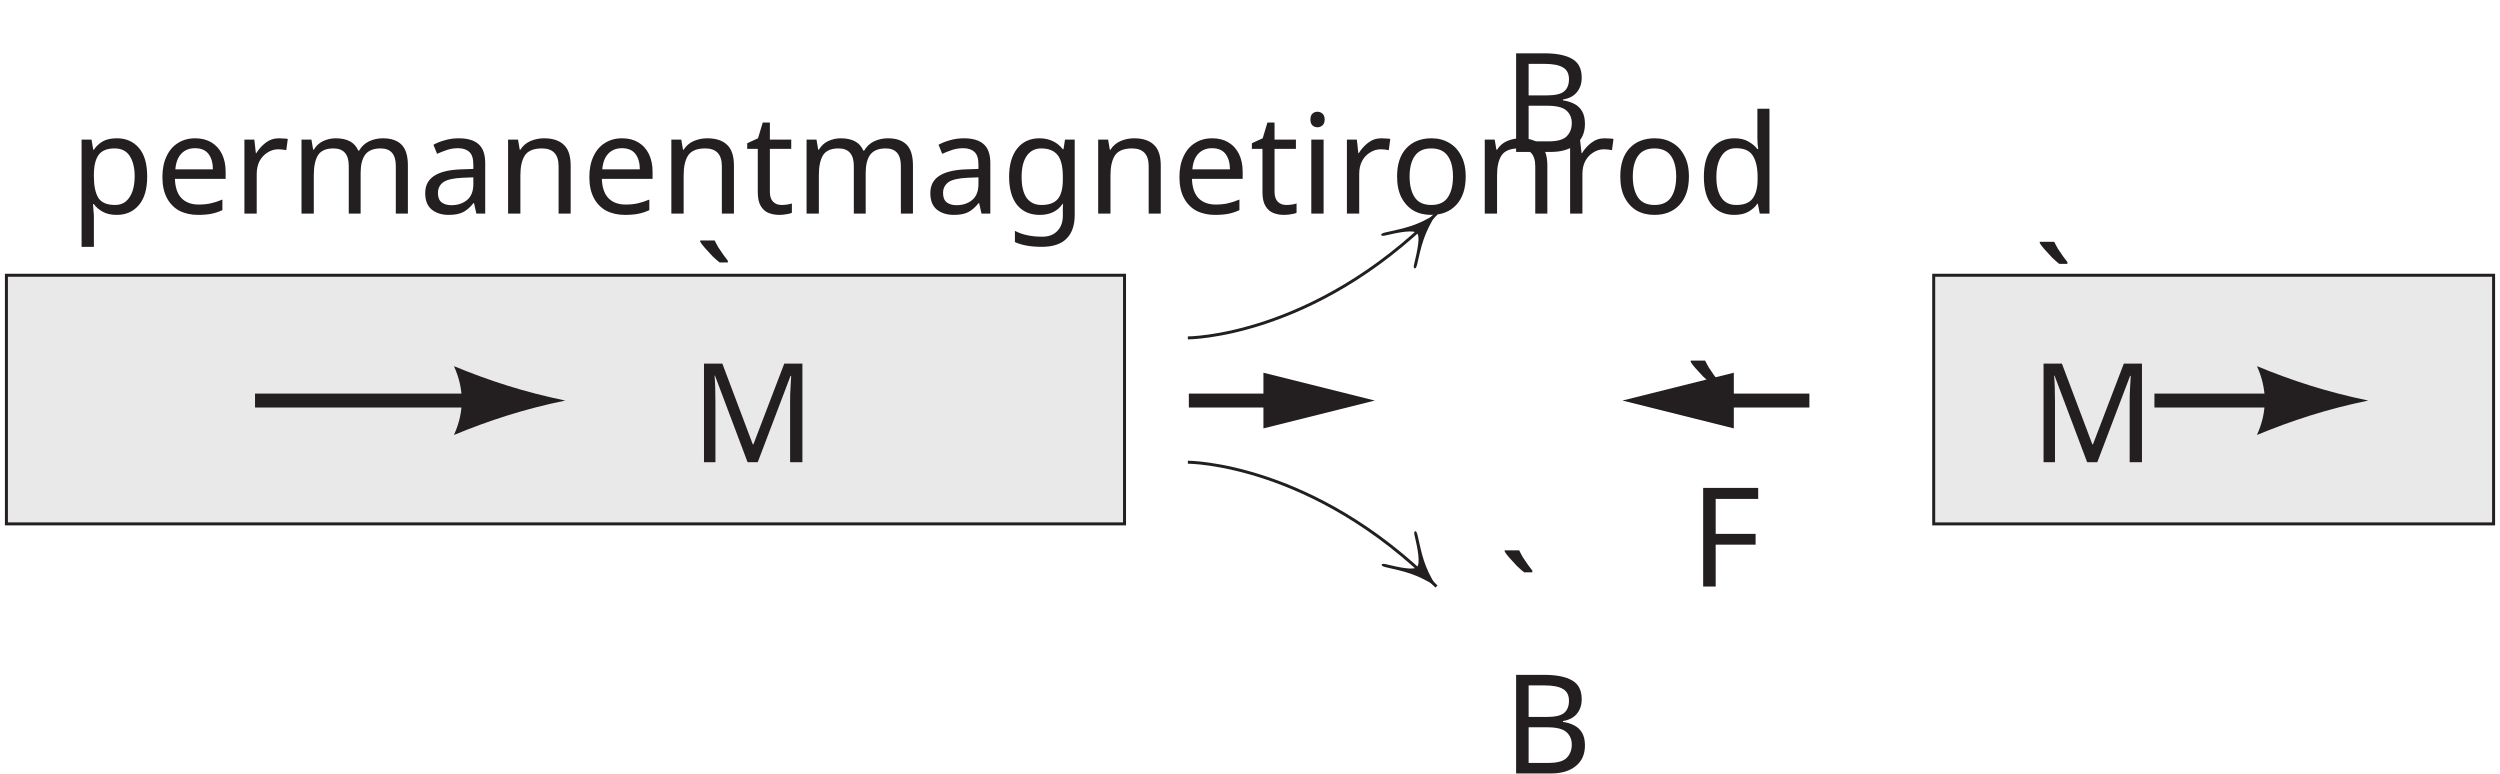
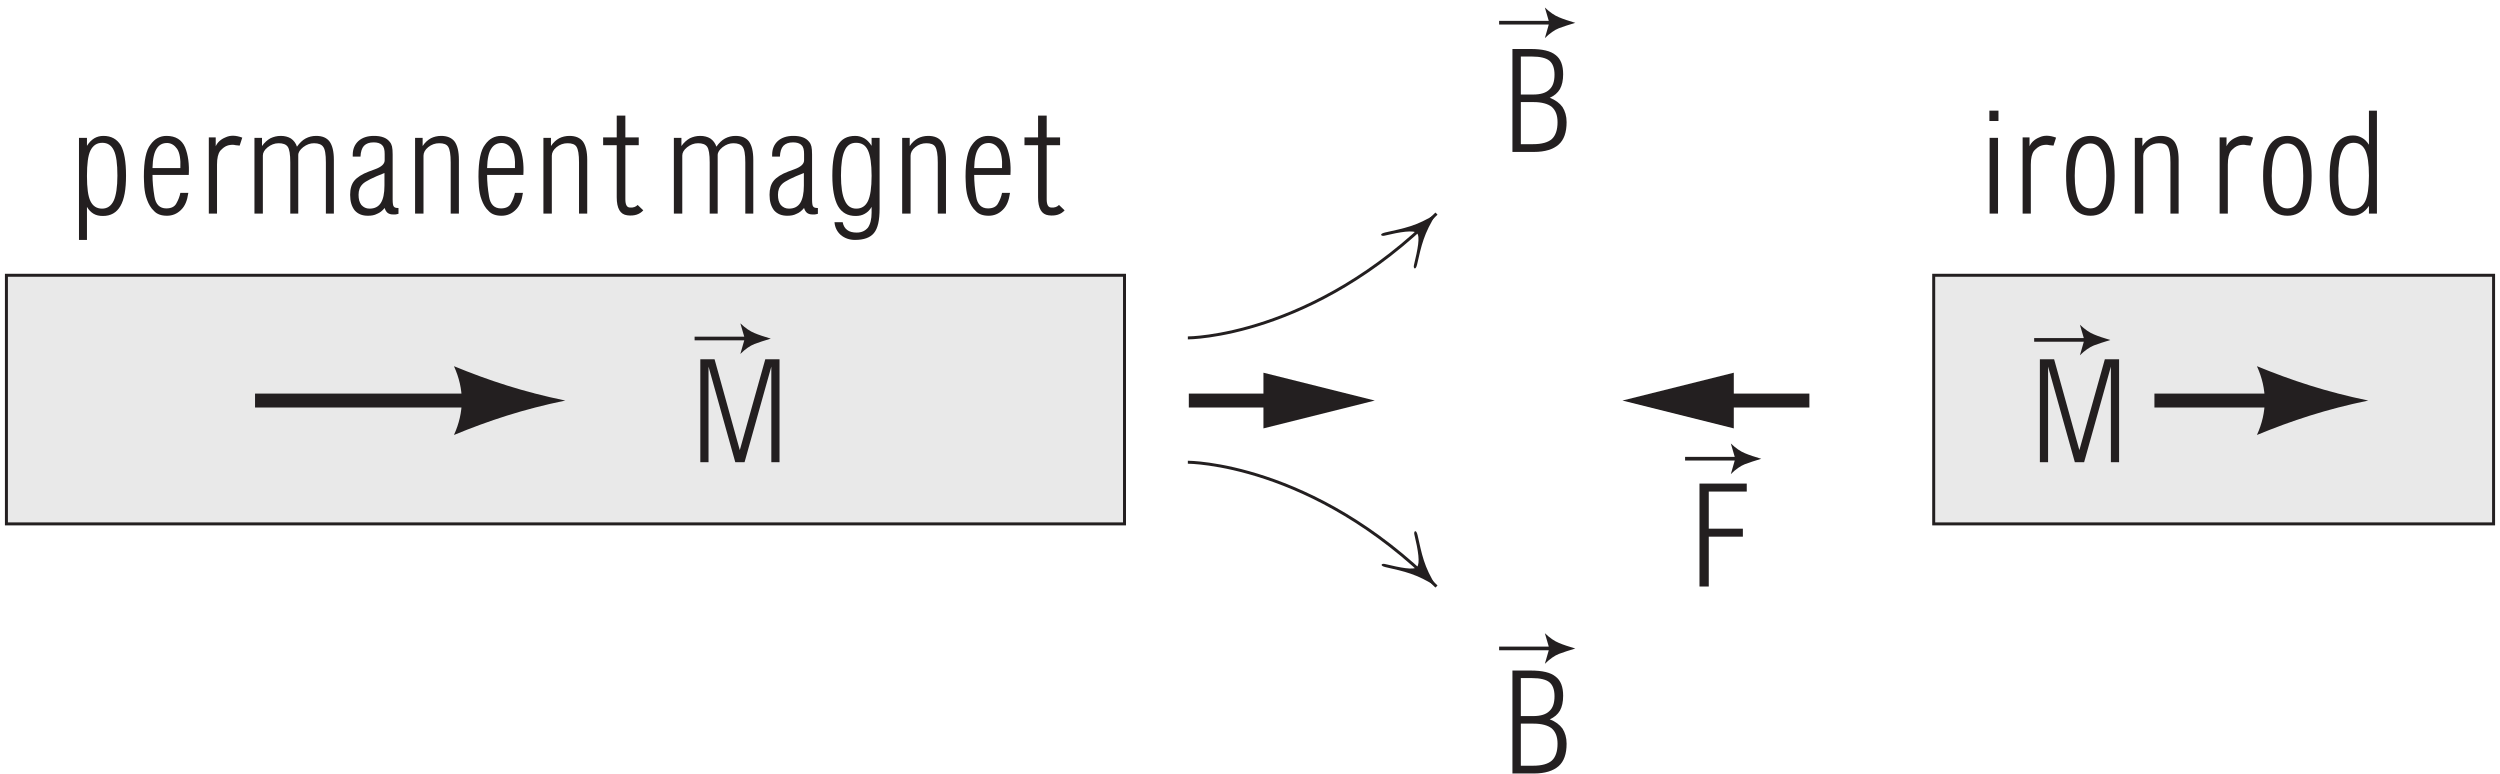
- <svg xmlns="http://www.w3.org/2000/svg" version="1.1" id="svg2" xml:space="preserve" width="241.333" height="74.667" viewBox="0 0 241.333 74.667">
-   <defs id="defs6" />
-   <g id="g8" transform="matrix(1.333333,0,0,-1.333333,0,74.66667)">
-     <g id="g10" transform="scale(0.1)">
-       <path d="M 4.641,360.719 H 814.16 V 180.711 H 4.641 v 180.008" style="fill:#e9e9e9;fill-opacity:1;fill-rule:evenodd;stroke:none" id="path12" />
-       <path d="M 4.641,360.719 H 814.16 V 180.711 H 4.641 Z" style="fill:none;stroke:#231f20;stroke-width:2.16;stroke-linecap:butt;stroke-linejoin:miter;stroke-miterlimit:2.613;stroke-dasharray:none;stroke-opacity:1" id="path14" />
-       <path d="M 386.461,270 H 184.645" style="fill:none;stroke:#231f20;stroke-width:10.08;stroke-linecap:butt;stroke-linejoin:miter;stroke-miterlimit:2.613;stroke-dasharray:none;stroke-opacity:1" id="path16" />
-       <path d="m 409.281,270 c -30.242,6.23 -55.402,14.516 -80.621,24.898 7.559,-16.632 7.539,-33.222 0,-49.816 25.199,10.383 50.379,18.711 80.621,24.918" style="fill:#231f20;fill-opacity:1;fill-rule:evenodd;stroke:none" id="path18" />
-       <path d="m 1400,360.719 h 405.36 V 180.695 H 1400 v 180.024" style="fill:#e9e9e9;fill-opacity:1;fill-rule:evenodd;stroke:none" id="path20" />
-       <path d="m 1400,360.719 h 405.36 V 180.695 H 1400 Z" style="fill:none;stroke:#231f20;stroke-width:2.16;stroke-linecap:butt;stroke-linejoin:miter;stroke-miterlimit:2.613;stroke-dasharray:none;stroke-opacity:1" id="path22" />
-       <path d="M 1691.82,270 H 1559.8" style="fill:none;stroke:#231f20;stroke-width:10.08;stroke-linecap:butt;stroke-linejoin:miter;stroke-miterlimit:2.613;stroke-dasharray:none;stroke-opacity:1" id="path24" />
-       <path d="m 1714.64,270 c -30.24,6.23 -55.4,14.516 -80.62,24.898 7.56,-16.632 7.54,-33.222 0,-49.816 25.2,10.383 50.38,18.711 80.62,24.918" style="fill:#231f20;fill-opacity:1;fill-rule:evenodd;stroke:none" id="path26" />
-       <path d="M 1195.99,270 H 1310" style="fill:none;stroke:#231f20;stroke-width:10.08;stroke-linecap:butt;stroke-linejoin:miter;stroke-miterlimit:2.613;stroke-dasharray:none;stroke-opacity:1" id="path28" />
-       <path d="m 1174.64,270 80.64,-20.16 v 40.32 z" style="fill:#231f20;fill-opacity:1;fill-rule:evenodd;stroke:none" id="path30" />
-       <path d="M 974.012,270 H 860.719" style="fill:none;stroke:#231f20;stroke-width:10.08;stroke-linecap:butt;stroke-linejoin:miter;stroke-miterlimit:2.613;stroke-dasharray:none;stroke-opacity:1" id="path32" />
-       <path d="m 995.359,270 -80.64,20.16 v -40.32 z" style="fill:#231f20;fill-opacity:1;fill-rule:evenodd;stroke:none" id="path34" />
-       <path d="m 1040,405.359 c -90,-90 -180,-90 -180,-90" style="fill:none;stroke:#231f20;stroke-width:2.16;stroke-linecap:butt;stroke-linejoin:miter;stroke-miterlimit:2.613;stroke-dasharray:none;stroke-opacity:1" id="path36" />
-       <path d="m 1025.87,391.23 c 2.41,-2.406 0.6,-11.542 -2.21,-23.246 -0.55,-2.328 1.27,-4.062 2.33,0.524 3.16,13.859 4.81,22.297 14.01,36.851 -14.54,-9.211 -23.32,-10.519 -37.18,-13.683 -4.601,-1.043 -2.847,-2.883 -0.55,-2.324 11.73,2.808 21.21,4.277 23.6,1.878" style="fill:#231f20;fill-opacity:1;fill-rule:evenodd;stroke:none" id="path38" />
-       <path d="m 1040,135.359 c -90,90 -180,90 -180,90" style="fill:none;stroke:#231f20;stroke-width:2.16;stroke-linecap:butt;stroke-linejoin:miter;stroke-miterlimit:2.613;stroke-dasharray:none;stroke-opacity:1" id="path40" />
-       <path d="m 1025.87,149.488 c -2.41,-2.41 -11.54,-0.601 -23.25,2.207 -2.32,0.555 -4.061,-1.265 0.53,-2.324 13.85,-3.164 22.3,-4.816 36.85,-14.012 -9.21,14.543 -10.52,23.321 -13.69,37.176 -1.04,4.61 -2.88,2.852 -2.32,0.559 2.81,-11.731 4.28,-21.211 1.88,-23.606" style="fill:#231f20;fill-opacity:1;fill-rule:evenodd;stroke:none" id="path42" />
-       <g id="g44" transform="scale(10)">
-         <text transform="matrix(1,0,0,-1,108.797,45)" style="font-variant:normal;font-weight:normal;font-size:10px;font-family:Swis721LtCnBT;-inkscape-font-specification:Swis721LtCnBT;writing-mode:lr-tb;fill:#231f20;fill-opacity:1;fill-rule:nonzero;stroke:none" id="text68">
-           <tspan x="0" y="0" id="tspan46">B</tspan>
-           <tspan x="-0.261" y="-8.8" id="tspan48">`</tspan>
-           <tspan x="0" y="45" id="tspan50">B</tspan>
-           <tspan x="-0.261" y="36.5" id="tspan52">`</tspan>
-           <tspan x="13.543" y="31.464" id="tspan54">F</tspan>
-           <tspan x="13.203" y="22.764" id="tspan56">`</tspan>
-           <tspan x="-58.797" y="22.464" id="tspan58">M</tspan>
-           <tspan x="-58.508" y="14.064" id="tspan60">`</tspan>
-           <tspan x="38.187" y="22.464" id="tspan62">M</tspan>
-           <tspan x="38.476" y="14.164" id="tspan64">`</tspan>
-           <tspan x="-103.735 -98.834 -94.304 -91 -83.681 -79.37 -74.609 -70.079 -65.318 -60.634 -53.316 -49.005 -44.105 -39.344 -34.813 34.454 37.016 40.32 45.139 51.279 54.583 59.402" y="4.464" id="tspan66">permanentmagnetironrod</tspan>
-         </text>
+ <svg xmlns="http://www.w3.org/2000/svg" xmlns:xlink="http://www.w3.org/1999/xlink" width="181pt" height="56pt" viewBox="0 0 181 56">
+   <defs>
+     <g>
+       <g id="glyph-0-0">
+         <path d="M 0.703 0 L 0.703 -7.453 L 2.016 -7.453 C 2.875 -7.453 3.469 -7.312 3.828 -7.016 C 4.203 -6.734 4.375 -6.266 4.375 -5.625 C 4.375 -5.188 4.297 -4.828 4.141 -4.547 C 3.984 -4.281 3.734 -4.062 3.406 -3.922 C 3.812 -3.766 4.125 -3.531 4.328 -3.25 C 4.516 -2.953 4.625 -2.594 4.625 -2.156 C 4.625 -1.422 4.438 -0.875 4.047 -0.531 C 3.656 -0.188 3.062 0 2.266 0 Z M 1.312 -0.562 L 2.188 -0.562 C 2.828 -0.562 3.281 -0.688 3.562 -0.938 C 3.828 -1.188 3.969 -1.594 3.969 -2.156 C 3.969 -2.656 3.828 -3.016 3.547 -3.266 C 3.266 -3.484 2.828 -3.609 2.234 -3.609 L 1.312 -3.609 Z M 1.312 -4.156 L 2.203 -4.156 C 2.75 -4.156 3.141 -4.281 3.375 -4.516 C 3.625 -4.734 3.75 -5.094 3.75 -5.594 C 3.75 -6.062 3.625 -6.406 3.375 -6.609 C 3.141 -6.797 2.719 -6.906 2.125 -6.906 L 1.312 -6.906 Z M 1.312 -4.156 " />
+       </g>
+       <g id="glyph-0-1">
+         <path d="M 5.516 -0.547 C 5.047 -0.406 4.656 -0.281 4.328 -0.156 C 4.016 -0.031 3.672 0.203 3.312 0.562 L 3.594 -0.422 L 0 -0.422 L 0 -0.688 L 3.594 -0.688 L 3.312 -1.656 C 3.672 -1.312 4.016 -1.078 4.328 -0.953 C 4.656 -0.812 5.047 -0.688 5.516 -0.547 Z M 5.516 -0.547 " />
+       </g>
+       <g id="glyph-0-2">
+         <path d="M 0.703 0 L 0.703 -7.453 L 4.125 -7.453 L 4.125 -6.875 L 1.375 -6.875 L 1.375 -4.188 L 3.844 -4.188 L 3.844 -3.609 L 1.375 -3.609 L 1.375 0 Z M 0.703 0 " />
+       </g>
+       <g id="glyph-0-3">
+         <path d="M 0.703 0 L 0.703 -7.453 L 1.734 -7.453 L 3.562 -0.875 L 5.406 -7.453 L 6.438 -7.453 L 6.438 0 L 5.844 0 L 5.844 -6.922 L 3.906 0 L 3.234 0 L 1.297 -6.922 L 1.297 0 Z M 0.703 0 " />
+       </g>
+       <g id="glyph-0-4">
+         <path d="M 1.234 -2.719 C 1.234 -1.859 1.312 -1.266 1.484 -0.906 C 1.656 -0.547 1.938 -0.359 2.328 -0.359 C 2.703 -0.359 2.984 -0.547 3.172 -0.938 C 3.344 -1.312 3.438 -1.938 3.438 -2.75 C 3.438 -3.594 3.359 -4.203 3.188 -4.562 C 3.016 -4.938 2.734 -5.125 2.344 -5.125 C 1.953 -5.125 1.672 -4.938 1.484 -4.562 C 1.312 -4.203 1.234 -3.594 1.234 -2.719 Z M 0.656 1.906 L 0.656 -5.484 L 1.234 -5.484 L 1.234 -4.906 C 1.391 -5.156 1.562 -5.328 1.766 -5.453 C 1.953 -5.562 2.172 -5.625 2.422 -5.625 C 3 -5.625 3.406 -5.391 3.688 -4.938 C 3.938 -4.484 4.062 -3.75 4.062 -2.75 C 4.062 -1.766 3.938 -1.031 3.656 -0.547 C 3.375 -0.062 2.953 0.172 2.391 0.172 C 2.125 0.172 1.906 0.125 1.719 0.016 C 1.531 -0.094 1.359 -0.266 1.234 -0.484 L 1.234 1.906 Z M 0.656 1.906 " />
+       </g>
+       <g id="glyph-0-5">
+         <path d="M 3.094 -3.297 C 3.125 -3.938 3.047 -4.406 2.859 -4.688 C 2.672 -4.953 2.438 -5.094 2.172 -5.109 C 1.828 -5.125 1.562 -4.984 1.391 -4.719 C 1.203 -4.453 1.094 -3.984 1.078 -3.297 Z M 0.453 -2.672 C 0.453 -3.812 0.609 -4.594 0.938 -5 C 1.234 -5.422 1.625 -5.625 2.094 -5.625 C 2.75 -5.625 3.203 -5.344 3.438 -4.797 C 3.656 -4.25 3.75 -3.578 3.703 -2.797 L 1.078 -2.797 C 1.078 -2.312 1.125 -1.797 1.219 -1.234 C 1.312 -0.656 1.609 -0.375 2.078 -0.375 C 2.438 -0.375 2.688 -0.5 2.812 -0.75 C 2.953 -1 3.047 -1.25 3.094 -1.5 L 3.672 -1.5 C 3.594 -0.953 3.438 -0.547 3.141 -0.266 C 2.859 0.016 2.516 0.156 2.125 0.156 C 1.719 0.156 1.406 0.047 1.188 -0.188 C 0.953 -0.406 0.797 -0.688 0.688 -0.984 C 0.562 -1.297 0.516 -1.609 0.484 -1.922 C 0.469 -2.234 0.453 -2.484 0.453 -2.672 Z M 0.453 -2.672 " />
+       </g>
+       <g id="glyph-0-6">
+         <path d="M 0.625 -5.516 L 1.125 -5.516 L 1.125 -4.875 C 1.25 -5.156 1.484 -5.375 1.828 -5.516 C 2.188 -5.688 2.578 -5.672 3.047 -5.5 L 2.859 -4.922 C 2.844 -4.922 2.734 -4.938 2.562 -4.953 C 2.406 -5 2.203 -4.984 2.016 -4.938 C 1.797 -4.875 1.625 -4.734 1.453 -4.547 C 1.297 -4.344 1.219 -4.016 1.219 -3.547 L 1.219 0 L 0.625 0 Z M 0.625 -5.516 " />
+       </g>
+       <g id="glyph-0-7">
+         <path d="M 0.625 0 L 0.625 -5.484 L 1.172 -5.484 L 1.172 -4.891 C 1.344 -5.141 1.562 -5.328 1.781 -5.453 C 2.016 -5.562 2.25 -5.625 2.531 -5.625 C 2.812 -5.625 3.062 -5.562 3.266 -5.438 C 3.469 -5.297 3.625 -5.094 3.703 -4.844 C 3.891 -5.109 4.094 -5.312 4.328 -5.438 C 4.562 -5.562 4.812 -5.625 5.094 -5.625 C 5.547 -5.625 5.859 -5.484 6.062 -5.219 C 6.266 -4.938 6.375 -4.5 6.375 -3.891 L 6.375 0 L 5.797 0 L 5.797 -3.703 C 5.797 -4.297 5.734 -4.672 5.594 -4.844 C 5.484 -5 5.266 -5.094 4.938 -5.094 C 4.656 -5.094 4.406 -5 4.156 -4.812 C 3.922 -4.625 3.797 -4.438 3.797 -4.234 L 3.797 0 L 3.219 0 L 3.219 -3.703 C 3.219 -4.297 3.156 -4.672 3.031 -4.844 C 2.906 -5.016 2.688 -5.094 2.375 -5.094 C 2.078 -5.094 1.812 -4.984 1.578 -4.797 C 1.344 -4.609 1.234 -4.406 1.234 -4.203 L 1.234 0 Z M 0.625 0 " />
+       </g>
+       <g id="glyph-0-8">
+         <path d="M 3.734 0.016 C 3.656 0.047 3.562 0.047 3.516 0.062 C 3.453 0.062 3.391 0.062 3.328 0.062 C 3.188 0.062 3.062 0.031 2.953 -0.047 C 2.859 -0.125 2.781 -0.234 2.734 -0.406 C 2.562 -0.203 2.391 -0.062 2.188 0.016 C 1.984 0.125 1.766 0.156 1.516 0.156 C 1.109 0.156 0.797 0.031 0.562 -0.234 C 0.344 -0.516 0.234 -0.875 0.234 -1.359 C 0.234 -1.781 0.328 -2.125 0.531 -2.375 C 0.734 -2.625 1.094 -2.859 1.594 -3.047 C 1.703 -3.094 1.844 -3.141 2.016 -3.203 C 2.5 -3.375 2.734 -3.594 2.734 -3.859 L 2.734 -4.312 C 2.734 -4.609 2.688 -4.828 2.547 -4.953 C 2.422 -5.094 2.203 -5.156 1.938 -5.156 C 1.625 -5.156 1.406 -5.078 1.234 -4.906 C 1.078 -4.734 1 -4.469 0.984 -4.125 L 0.422 -4.125 L 0.422 -4.25 C 0.422 -4.672 0.562 -5 0.828 -5.25 C 1.109 -5.5 1.484 -5.625 1.953 -5.625 C 2.219 -5.625 2.453 -5.594 2.656 -5.516 C 2.828 -5.453 2.984 -5.344 3.094 -5.203 C 3.188 -5.094 3.234 -4.984 3.266 -4.859 C 3.297 -4.719 3.312 -4.531 3.312 -4.281 L 3.312 -1.016 C 3.312 -0.734 3.344 -0.562 3.391 -0.516 C 3.438 -0.438 3.547 -0.406 3.688 -0.406 L 3.734 -0.406 Z M 2.719 -2.938 C 1.875 -2.609 1.344 -2.344 1.141 -2.141 C 0.938 -1.938 0.844 -1.688 0.844 -1.359 C 0.844 -1.047 0.906 -0.812 1.047 -0.625 C 1.203 -0.453 1.391 -0.359 1.641 -0.359 C 2.016 -0.359 2.281 -0.5 2.453 -0.766 C 2.625 -1.031 2.719 -1.453 2.719 -2.031 Z M 2.719 -2.938 " />
+       </g>
+       <g id="glyph-0-9">
+         <path d="M 3.203 0 L 3.203 -3.703 C 3.203 -4.281 3.141 -4.656 3.016 -4.844 C 2.906 -5.016 2.688 -5.094 2.375 -5.094 C 2.078 -5.094 1.812 -5 1.578 -4.812 C 1.344 -4.625 1.234 -4.406 1.234 -4.188 L 1.234 0 L 0.625 0 L 0.625 -5.484 L 1.172 -5.484 L 1.172 -4.891 C 1.344 -5.156 1.547 -5.328 1.766 -5.453 C 1.984 -5.562 2.234 -5.625 2.516 -5.625 C 2.953 -5.625 3.281 -5.484 3.484 -5.219 C 3.688 -4.938 3.797 -4.5 3.797 -3.891 L 3.797 0 Z M 3.203 0 " />
+       </g>
+       <g id="glyph-0-10">
+         <path d="M 1.172 -7.094 L 1.797 -7.094 L 1.797 -5.516 L 2.766 -5.516 L 2.766 -4.953 L 1.797 -4.953 L 1.797 -1.031 C 1.797 -0.641 1.906 -0.438 2.141 -0.438 C 2.375 -0.422 2.547 -0.484 2.688 -0.625 L 3.094 -0.234 C 2.828 0.062 2.438 0.188 1.938 0.125 C 1.422 0.062 1.172 -0.375 1.172 -1.188 L 1.172 -4.953 L 0.188 -4.953 L 0.188 -5.516 L 1.172 -5.516 Z M 1.172 -7.094 " />
+       </g>
+       <g id="glyph-0-11">
+         <path d="M 3.312 -2.734 C 3.312 -3.594 3.219 -4.203 3.047 -4.578 C 2.875 -4.953 2.594 -5.125 2.188 -5.125 C 1.812 -5.125 1.531 -4.953 1.359 -4.562 C 1.188 -4.203 1.094 -3.594 1.094 -2.75 C 1.094 -1.938 1.188 -1.312 1.375 -0.938 C 1.547 -0.547 1.828 -0.359 2.203 -0.359 C 2.594 -0.359 2.875 -0.547 3.047 -0.906 C 3.219 -1.266 3.312 -1.875 3.312 -2.734 Z M 3.312 -0.484 C 3.188 -0.266 3.016 -0.094 2.812 0.016 C 2.625 0.125 2.406 0.172 2.156 0.172 C 1.578 0.172 1.156 -0.062 0.875 -0.547 C 0.609 -1.031 0.469 -1.766 0.469 -2.75 C 0.469 -3.75 0.594 -4.484 0.859 -4.938 C 1.125 -5.406 1.547 -5.625 2.125 -5.625 C 2.375 -5.625 2.578 -5.562 2.781 -5.453 C 2.969 -5.344 3.156 -5.156 3.312 -4.906 L 3.312 -5.484 L 3.891 -5.484 L 3.891 -0.375 C 3.891 0.484 3.766 1.062 3.484 1.406 C 3.219 1.734 2.766 1.906 2.109 1.906 C 1.703 1.906 1.359 1.781 1.078 1.547 C 0.812 1.312 0.656 1 0.625 0.625 L 1.219 0.625 C 1.266 0.875 1.375 1.062 1.547 1.188 C 1.703 1.312 1.938 1.375 2.234 1.375 C 2.594 1.375 2.844 1.25 3.047 1.016 C 3.219 0.766 3.312 0.406 3.312 -0.062 Z M 3.312 -0.484 " />
+       </g>
+       <g id="glyph-0-12">
+         <path d="M 0.781 -7.453 L 1.438 -7.453 L 1.438 -6.703 L 0.781 -6.703 Z M 0.797 -5.484 L 1.406 -5.484 L 1.406 0 L 0.797 0 Z M 0.797 -5.484 " />
+       </g>
+       <g id="glyph-0-13">
+         <path d="M 1.094 -2.734 C 1.094 -1.953 1.188 -1.375 1.375 -0.969 C 1.562 -0.578 1.859 -0.375 2.234 -0.375 C 2.594 -0.375 2.891 -0.578 3.078 -0.984 C 3.266 -1.375 3.375 -1.953 3.375 -2.734 C 3.375 -3.5 3.266 -4.094 3.078 -4.484 C 2.891 -4.875 2.594 -5.078 2.234 -5.078 C 1.859 -5.078 1.562 -4.875 1.375 -4.484 C 1.188 -4.094 1.094 -3.5 1.094 -2.734 Z M 0.469 -2.734 C 0.469 -3.688 0.609 -4.422 0.906 -4.906 C 1.203 -5.375 1.641 -5.625 2.234 -5.625 C 2.812 -5.625 3.266 -5.375 3.547 -4.906 C 3.844 -4.422 3.984 -3.688 3.984 -2.734 C 3.984 -1.766 3.844 -1.047 3.547 -0.562 C 3.266 -0.094 2.812 0.156 2.234 0.156 C 1.641 0.156 1.203 -0.094 0.906 -0.562 C 0.609 -1.047 0.469 -1.766 0.469 -2.734 Z M 0.469 -2.734 " />
+       </g>
+       <g id="glyph-0-14">
+         <path d="M 3.312 -2.75 C 3.312 -3.609 3.219 -4.219 3.047 -4.578 C 2.875 -4.938 2.594 -5.125 2.203 -5.125 C 1.828 -5.125 1.547 -4.938 1.375 -4.547 C 1.188 -4.156 1.094 -3.547 1.094 -2.734 C 1.094 -1.891 1.188 -1.281 1.359 -0.906 C 1.531 -0.547 1.812 -0.344 2.188 -0.344 C 2.594 -0.344 2.875 -0.547 3.047 -0.906 C 3.219 -1.266 3.312 -1.875 3.312 -2.75 Z M 3.891 -7.453 L 3.891 0 L 3.312 0 L 3.312 -0.562 C 3.156 -0.312 2.969 -0.141 2.781 -0.031 C 2.578 0.094 2.375 0.156 2.125 0.156 C 1.547 0.156 1.125 -0.078 0.859 -0.547 C 0.594 -1 0.469 -1.734 0.469 -2.734 C 0.469 -3.703 0.609 -4.453 0.875 -4.938 C 1.156 -5.406 1.578 -5.656 2.156 -5.656 C 2.406 -5.656 2.625 -5.594 2.812 -5.484 C 3.016 -5.375 3.172 -5.203 3.312 -4.984 L 3.312 -7.453 Z M 3.891 -7.453 " />
      </g>
    </g>
+   </defs>
+   <path fill-rule="evenodd" fill="rgb(91.364%, 91.206%, 91.246%)" fill-opacity="1" d="M 0.465 19.93 L 81.414 19.93 L 81.414 37.93 L 0.465 37.93 L 0.465 19.93 " />
+   <path fill="none" stroke-width="2.16" stroke-linecap="butt" stroke-linejoin="miter" stroke="rgb(13.73%, 12.16%, 12.549%)" stroke-opacity="1" stroke-miterlimit="2.613" d="M 4.648 360.703 L 814.141 360.703 L 814.141 180.703 L 4.648 180.703 Z M 4.648 360.703 " transform="matrix(0.1, 0, 0, -0.1, 0, 56)" />
+   <path fill="none" stroke-width="10.08" stroke-linecap="butt" stroke-linejoin="miter" stroke="rgb(13.73%, 12.16%, 12.549%)" stroke-opacity="1" stroke-miterlimit="2.613" d="M 386.445 270 L 184.648 270 " transform="matrix(0.1, 0, 0, -0.1, 0, 56)" />
+   <path fill-rule="evenodd" fill="rgb(13.73%, 12.16%, 12.549%)" fill-opacity="1" d="M 40.93 29 C 37.902 28.379 35.387 27.547 32.867 26.512 C 33.621 28.172 33.621 29.832 32.867 31.492 C 35.387 30.453 37.902 29.621 40.93 29 " />
+   <path fill-rule="evenodd" fill="rgb(91.364%, 91.206%, 91.246%)" fill-opacity="1" d="M 140 19.93 L 180.535 19.93 L 180.535 37.93 L 140 37.93 L 140 19.93 " />
+   <path fill="none" stroke-width="2.16" stroke-linecap="butt" stroke-linejoin="miter" stroke="rgb(13.73%, 12.16%, 12.549%)" stroke-opacity="1" stroke-miterlimit="2.613" d="M 1400 360.703 L 1805.352 360.703 L 1805.352 180.703 L 1400 180.703 Z M 1400 360.703 " transform="matrix(0.1, 0, 0, -0.1, 0, 56)" />
+   <path fill="none" stroke-width="10.08" stroke-linecap="butt" stroke-linejoin="miter" stroke="rgb(13.73%, 12.16%, 12.549%)" stroke-opacity="1" stroke-miterlimit="2.613" d="M 1691.836 270 L 1559.805 270 " transform="matrix(0.1, 0, 0, -0.1, 0, 56)" />
+   <path fill-rule="evenodd" fill="rgb(13.73%, 12.16%, 12.549%)" fill-opacity="1" d="M 171.465 29 C 168.441 28.379 165.926 27.547 163.402 26.512 C 164.156 28.172 164.156 29.832 163.402 31.492 C 165.922 30.453 168.441 29.621 171.465 29 " />
+   <path fill="none" stroke-width="10.08" stroke-linecap="butt" stroke-linejoin="miter" stroke="rgb(13.73%, 12.16%, 12.549%)" stroke-opacity="1" stroke-miterlimit="2.613" d="M 1195.977 270 L 1310 270 " transform="matrix(0.1, 0, 0, -0.1, 0, 56)" />
+   <path fill-rule="evenodd" fill="rgb(13.73%, 12.16%, 12.549%)" fill-opacity="1" d="M 117.465 29 L 125.527 31.016 L 125.527 26.984 Z M 117.465 29 " />
+   <path fill="none" stroke-width="10.08" stroke-linecap="butt" stroke-linejoin="miter" stroke="rgb(13.73%, 12.16%, 12.549%)" stroke-opacity="1" stroke-miterlimit="2.613" d="M 974.023 270 L 860.703 270 " transform="matrix(0.1, 0, 0, -0.1, 0, 56)" />
+   <path fill-rule="evenodd" fill="rgb(13.73%, 12.16%, 12.549%)" fill-opacity="1" d="M 99.535 29 L 91.473 26.984 L 91.473 31.016 Z M 99.535 29 " />
+   <path fill="none" stroke-width="2.16" stroke-linecap="butt" stroke-linejoin="miter" stroke="rgb(13.73%, 12.16%, 12.549%)" stroke-opacity="1" stroke-miterlimit="2.613" d="M 1040 405.352 C 950 315.352 860 315.352 860 315.352 " transform="matrix(0.1, 0, 0, -0.1, 0, 56)" />
+   <path fill-rule="evenodd" fill="rgb(13.73%, 12.16%, 12.549%)" fill-opacity="1" d="M 102.586 16.879 C 102.828 17.117 102.648 18.031 102.367 19.203 C 102.312 19.434 102.492 19.609 102.598 19.148 C 102.914 17.762 103.078 16.918 104 15.465 C 102.547 16.387 101.668 16.516 100.281 16.832 C 99.82 16.938 99.996 17.121 100.227 17.066 C 101.398 16.785 102.348 16.637 102.586 16.879 " />
+   <path fill="none" stroke-width="2.16" stroke-linecap="butt" stroke-linejoin="miter" stroke="rgb(13.73%, 12.16%, 12.549%)" stroke-opacity="1" stroke-miterlimit="2.613" d="M 1040 135.352 C 950 225.352 860 225.352 860 225.352 " transform="matrix(0.1, 0, 0, -0.1, 0, 56)" />
+   <path fill-rule="evenodd" fill="rgb(13.73%, 12.16%, 12.549%)" fill-opacity="1" d="M 102.586 41.051 C 102.348 41.293 101.434 41.109 100.262 40.832 C 100.031 40.773 99.855 40.957 100.316 41.062 C 101.699 41.379 102.547 41.543 104 42.465 C 103.078 41.012 102.949 40.133 102.633 38.746 C 102.527 38.285 102.344 38.461 102.398 38.691 C 102.68 39.863 102.828 40.812 102.586 41.051 " />
+   <g fill="rgb(13.73%, 12.16%, 12.549%)" fill-opacity="1">
+     <use xlink:href="#glyph-0-0" x="108.797" y="11" />
+   </g>
+   <g fill="rgb(13.73%, 12.16%, 12.549%)" fill-opacity="1">
+     <use xlink:href="#glyph-0-1" x="108.536" y="2.2" />
+   </g>
+   <g fill="rgb(13.73%, 12.16%, 12.549%)" fill-opacity="1">
+     <use xlink:href="#glyph-0-0" x="108.797" y="56" />
+   </g>
+   <g fill="rgb(13.73%, 12.16%, 12.549%)" fill-opacity="1">
+     <use xlink:href="#glyph-0-1" x="108.536" y="47.5" />
+   </g>
+   <g fill="rgb(13.73%, 12.16%, 12.549%)" fill-opacity="1">
+     <use xlink:href="#glyph-0-2" x="122.34" y="42.464" />
+   </g>
+   <g fill="rgb(13.73%, 12.16%, 12.549%)" fill-opacity="1">
+     <use xlink:href="#glyph-0-1" x="122" y="33.764" />
+   </g>
+   <g fill="rgb(13.73%, 12.16%, 12.549%)" fill-opacity="1">
+     <use xlink:href="#glyph-0-3" x="50" y="33.464" />
+   </g>
+   <g fill="rgb(13.73%, 12.16%, 12.549%)" fill-opacity="1">
+     <use xlink:href="#glyph-0-1" x="50.289" y="25.064" />
+   </g>
+   <g fill="rgb(13.73%, 12.16%, 12.549%)" fill-opacity="1">
+     <use xlink:href="#glyph-0-3" x="146.984" y="33.464" />
+   </g>
+   <g fill="rgb(13.73%, 12.16%, 12.549%)" fill-opacity="1">
+     <use xlink:href="#glyph-0-1" x="147.273" y="25.164" />
+   </g>
+   <g fill="rgb(13.73%, 12.16%, 12.549%)" fill-opacity="1">
+     <use xlink:href="#glyph-0-4" x="5.062" y="15.464" />
+   </g>
+   <g fill="rgb(13.73%, 12.16%, 12.549%)" fill-opacity="1">
+     <use xlink:href="#glyph-0-5" x="9.963" y="15.464" />
+   </g>
+   <g fill="rgb(13.73%, 12.16%, 12.549%)" fill-opacity="1">
+     <use xlink:href="#glyph-0-6" x="14.493" y="15.464" />
+   </g>
+   <g fill="rgb(13.73%, 12.16%, 12.549%)" fill-opacity="1">
+     <use xlink:href="#glyph-0-7" x="17.797" y="15.464" />
+   </g>
+   <g fill="rgb(13.73%, 12.16%, 12.549%)" fill-opacity="1">
+     <use xlink:href="#glyph-0-8" x="25.116" y="15.464" />
+   </g>
+   <g fill="rgb(13.73%, 12.16%, 12.549%)" fill-opacity="1">
+     <use xlink:href="#glyph-0-9" x="29.427" y="15.464" />
+   </g>
+   <g fill="rgb(13.73%, 12.16%, 12.549%)" fill-opacity="1">
+     <use xlink:href="#glyph-0-5" x="34.188" y="15.464" />
+   </g>
+   <g fill="rgb(13.73%, 12.16%, 12.549%)" fill-opacity="1">
+     <use xlink:href="#glyph-0-9" x="38.718" y="15.464" />
+   </g>
+   <g fill="rgb(13.73%, 12.16%, 12.549%)" fill-opacity="1">
+     <use xlink:href="#glyph-0-10" x="43.479" y="15.464" />
+   </g>
+   <g fill="rgb(13.73%, 12.16%, 12.549%)" fill-opacity="1">
+     <use xlink:href="#glyph-0-7" x="48.163" y="15.464" />
+   </g>
+   <g fill="rgb(13.73%, 12.16%, 12.549%)" fill-opacity="1">
+     <use xlink:href="#glyph-0-8" x="55.481" y="15.464" />
+   </g>
+   <g fill="rgb(13.73%, 12.16%, 12.549%)" fill-opacity="1">
+     <use xlink:href="#glyph-0-11" x="59.792" y="15.464" />
+   </g>
+   <g fill="rgb(13.73%, 12.16%, 12.549%)" fill-opacity="1">
+     <use xlink:href="#glyph-0-9" x="64.692" y="15.464" />
+   </g>
+   <g fill="rgb(13.73%, 12.16%, 12.549%)" fill-opacity="1">
+     <use xlink:href="#glyph-0-5" x="69.453" y="15.464" />
+   </g>
+   <g fill="rgb(13.73%, 12.16%, 12.549%)" fill-opacity="1">
+     <use xlink:href="#glyph-0-10" x="73.984" y="15.464" />
+   </g>
+   <g fill="rgb(13.73%, 12.16%, 12.549%)" fill-opacity="1">
+     <use xlink:href="#glyph-0-12" x="143.251" y="15.464" />
+   </g>
+   <g fill="rgb(13.73%, 12.16%, 12.549%)" fill-opacity="1">
+     <use xlink:href="#glyph-0-6" x="145.813" y="15.464" />
+   </g>
+   <g fill="rgb(13.73%, 12.16%, 12.549%)" fill-opacity="1">
+     <use xlink:href="#glyph-0-13" x="149.117" y="15.464" />
+   </g>
+   <g fill="rgb(13.73%, 12.16%, 12.549%)" fill-opacity="1">
+     <use xlink:href="#glyph-0-9" x="153.936" y="15.464" />
+   </g>
+   <g fill="rgb(13.73%, 12.16%, 12.549%)" fill-opacity="1">
+     <use xlink:href="#glyph-0-6" x="160.076" y="15.464" />
+   </g>
+   <g fill="rgb(13.73%, 12.16%, 12.549%)" fill-opacity="1">
+     <use xlink:href="#glyph-0-13" x="163.38" y="15.464" />
+   </g>
+   <g fill="rgb(13.73%, 12.16%, 12.549%)" fill-opacity="1">
+     <use xlink:href="#glyph-0-14" x="168.199" y="15.464" />
  </g>
</svg>
